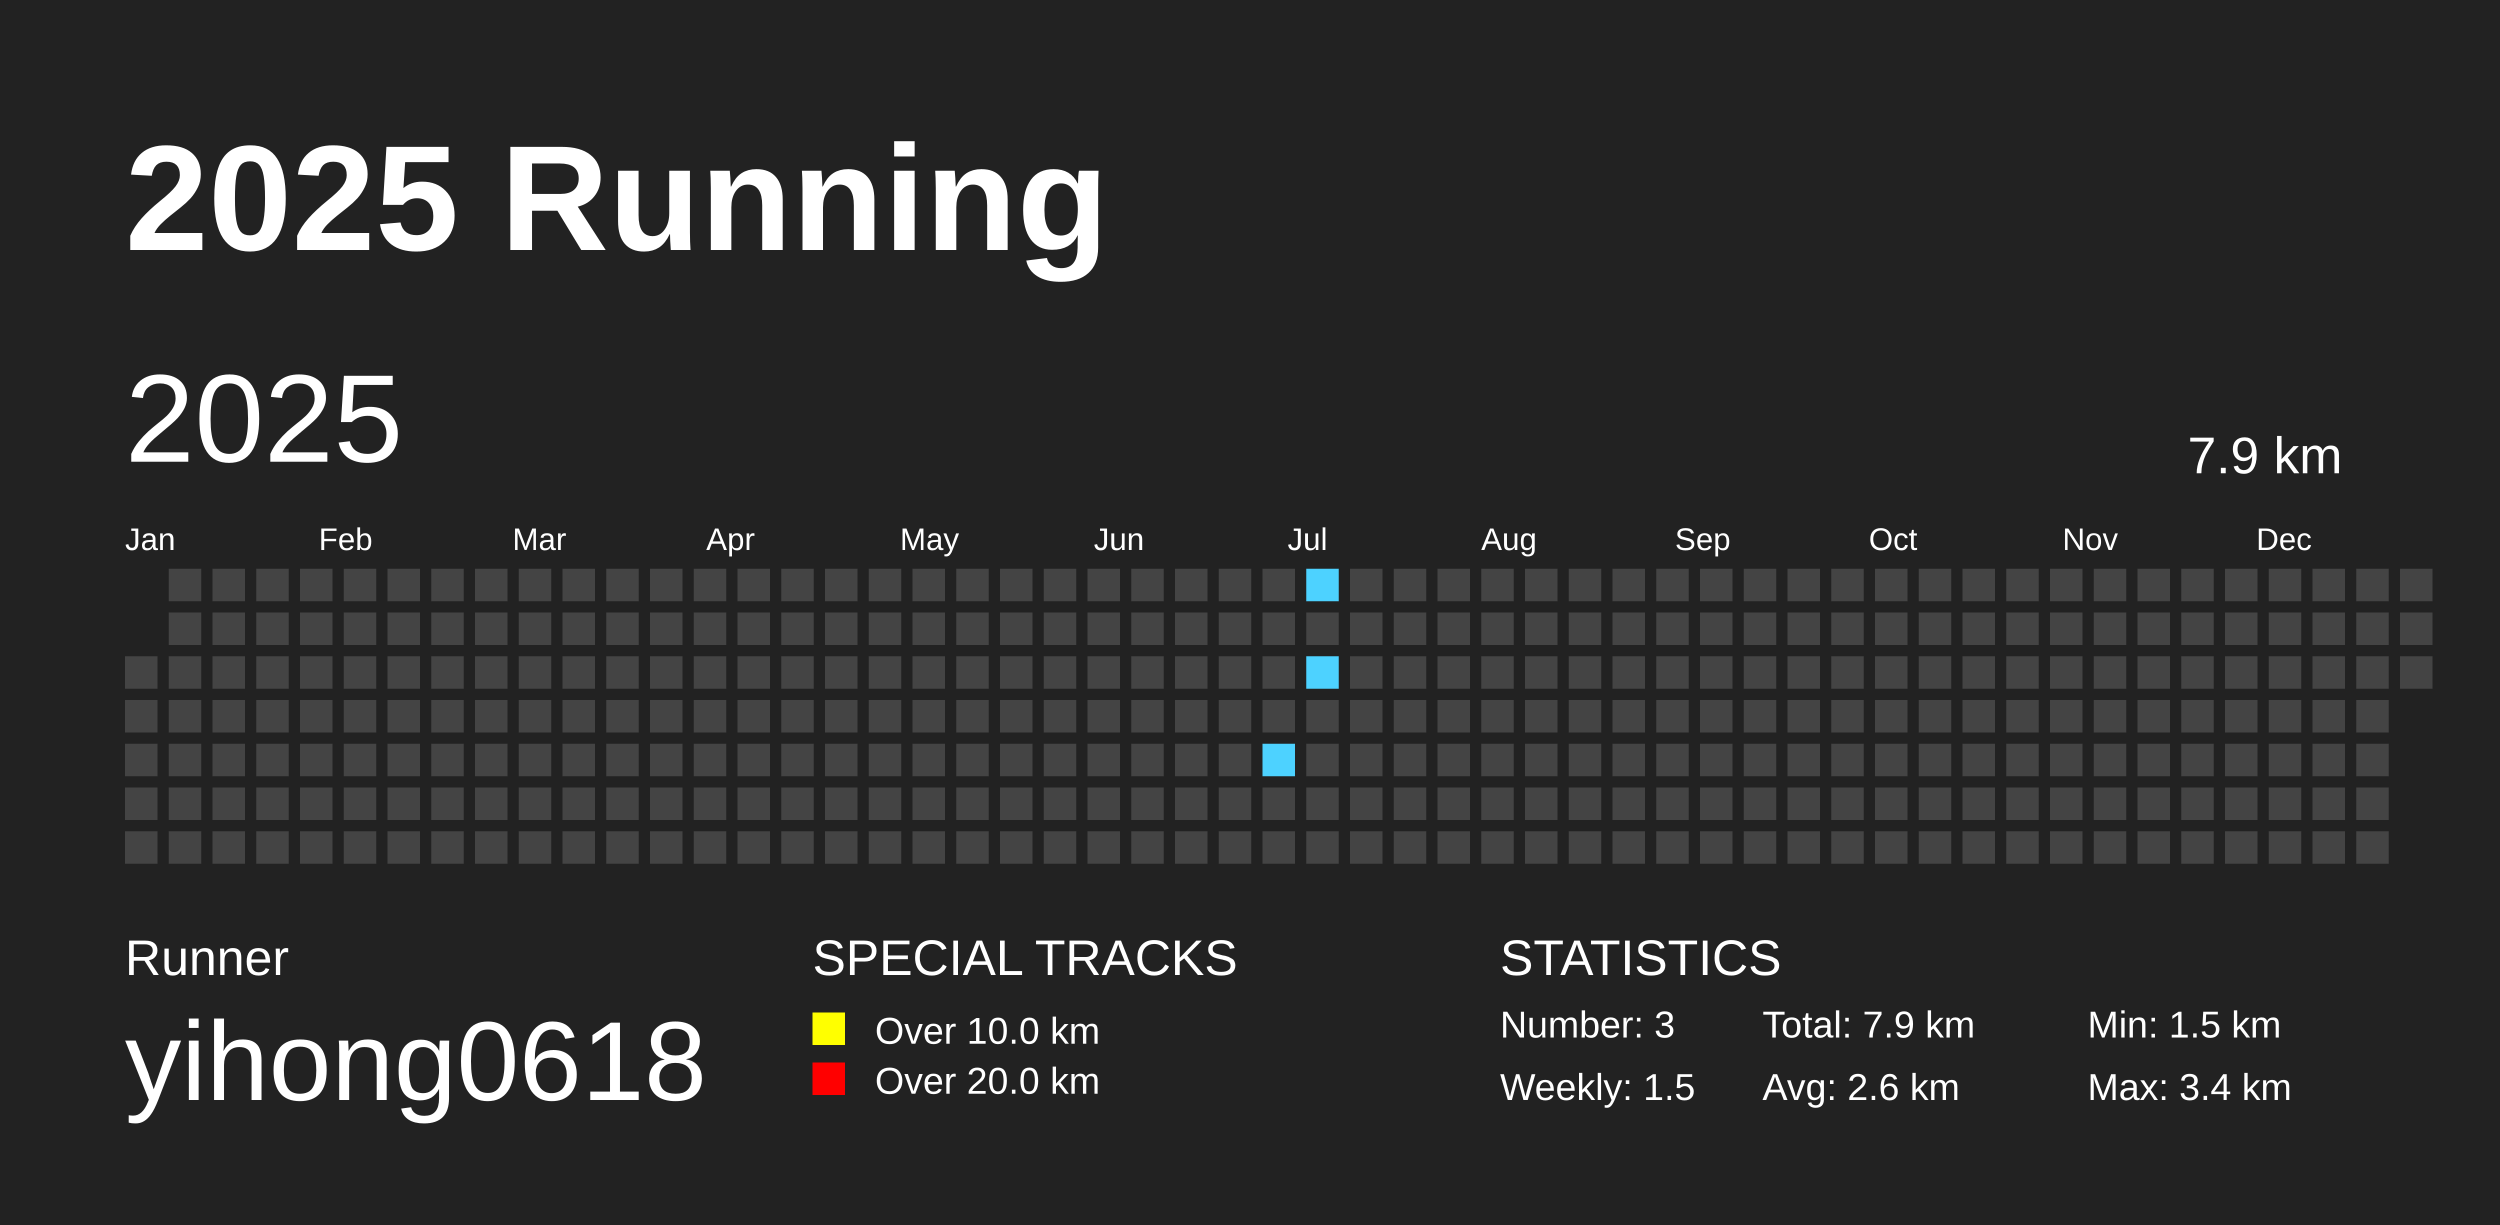
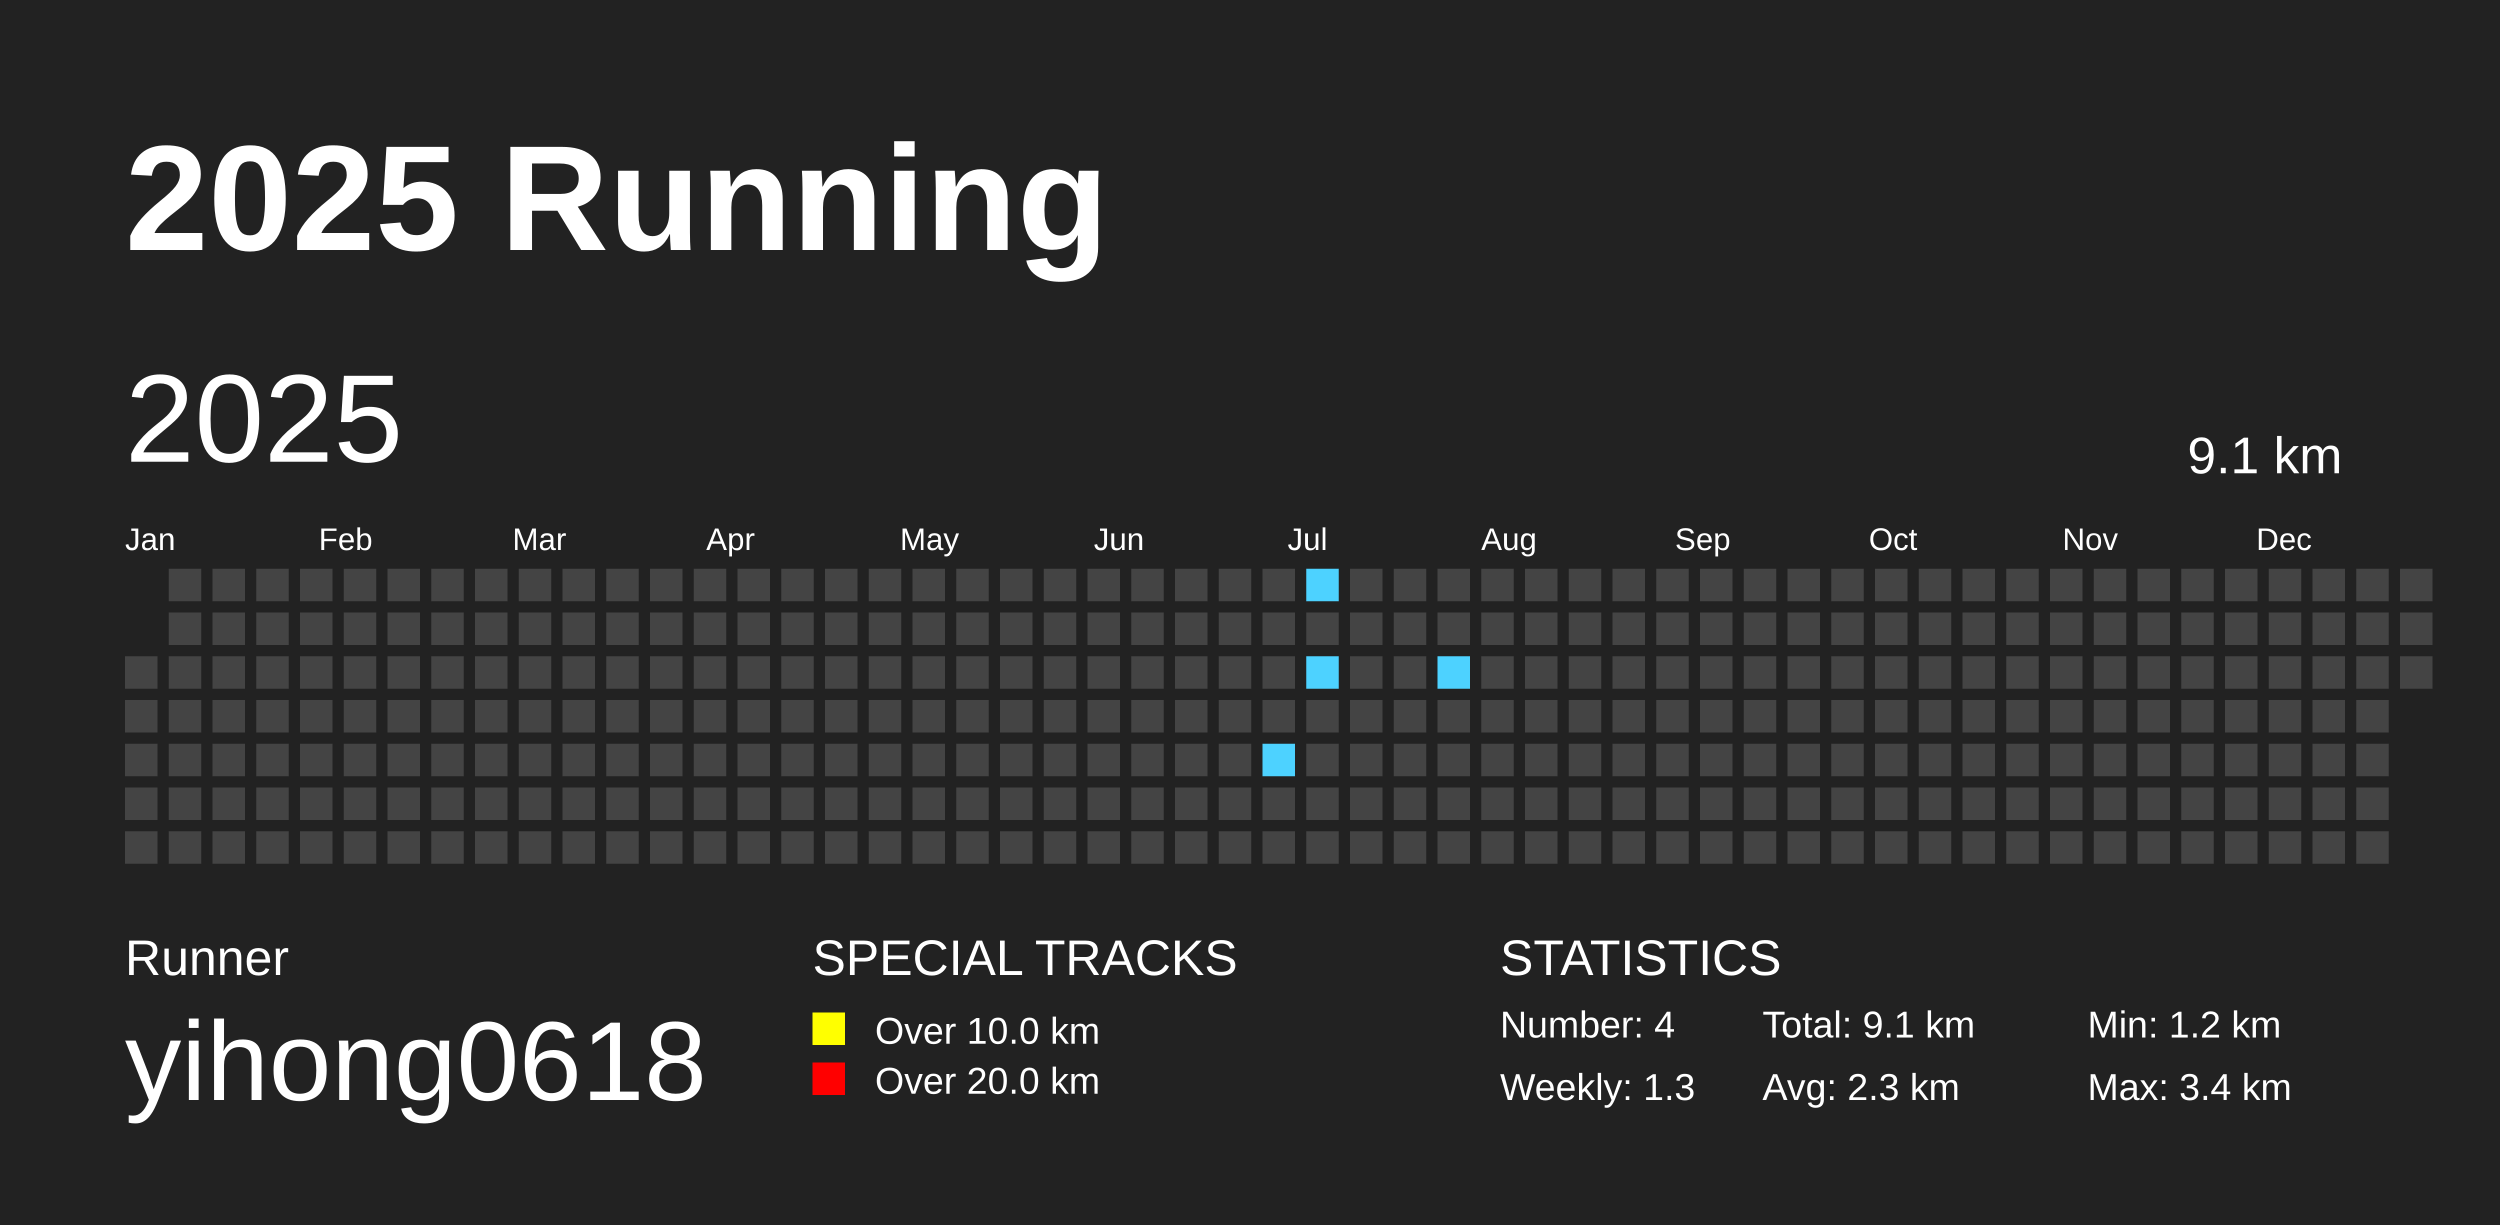
<svg xmlns="http://www.w3.org/2000/svg" baseProfile="full" height="98mm" version="1.1" viewBox="0,0,200,98" width="200mm">
  <defs />
  <rect fill="#222222" height="98" width="200" x="0" y="0" />
  <text fill="#FFFFFF" style="font-size:12px; font-family:Arial; font-weight:bold;" x="10" y="20">2025 Running</text>
  <text fill="#FFFFFF" style="font-size:4px; font-family:Arial" x="10" y="78">Runner</text>
  <text fill="#FFFFFF" style="font-size:9px; font-family:Arial" x="10" y="88">yihong0618</text>
  <text fill="#FFFFFF" style="font-size:4px; font-family:Arial" x="65" y="78">SPECIAL TRACKS</text>
  <rect fill="yellow" height="2.6" width="2.6" x="65" y="81" />
  <text fill="#FFFFFF" style="font-size:3px; font-family:Arial" x="70" y="83.5">Over 10.0 km</text>
  <rect fill="red" height="2.6" width="2.6" x="65" y="85" />
  <text fill="#FFFFFF" style="font-size:3px; font-family:Arial" x="70" y="87.5">Over 20.0 km</text>
  <text fill="#FFFFFF" style="font-size:4px; font-family:Arial" x="120" y="78">STATISTICS</text>
-   <text fill="#FFFFFF" style="font-size:3px; font-family:Arial" x="120" y="83">Number: 3</text>
-   <text fill="#FFFFFF" style="font-size:3px; font-family:Arial" x="120" y="88">Weekly: 1.5</text>
-   <text fill="#FFFFFF" style="font-size:3px; font-family:Arial" x="141" y="83">Total: 7.9 km</text>
-   <text fill="#FFFFFF" style="font-size:3px; font-family:Arial" x="141" y="88">Avg: 2.6 km</text>
-   <text fill="#FFFFFF" style="font-size:3px; font-family:Arial" x="167" y="83">Min: 1.5 km</text>
+   <text fill="#FFFFFF" style="font-size:3px; font-family:Arial" x="120" y="83">Number: 4</text>
+   <text fill="#FFFFFF" style="font-size:3px; font-family:Arial" x="120" y="88">Weekly: 1.3</text>
+   <text fill="#FFFFFF" style="font-size:3px; font-family:Arial" x="141" y="83">Total: 9.1 km</text>
+   <text fill="#FFFFFF" style="font-size:3px; font-family:Arial" x="141" y="88">Avg: 2.3 km</text>
+   <text fill="#FFFFFF" style="font-size:3px; font-family:Arial" x="167" y="83">Min: 1.2 km</text>
  <text fill="#FFFFFF" style="font-size:3px; font-family:Arial" x="167" y="88">Max: 3.4 km</text>
  <text dominant-baseline="hanging" fill="#FFFFFF" style="font-size:10.0px; font-family:Arial;" x="10" y="30">2025</text>
-   <text dominant-baseline="hanging" fill="#FFFFFF" style="font-size:4.125px; font-family:Arial;" x="175" y="35">7.9 km</text>
+   <text dominant-baseline="hanging" fill="#FFFFFF" style="font-size:4.125px; font-family:Arial;" x="175" y="35">9.1 km</text>
  <text fill="#FFFFFF" style="font-size:2.5px; font-family:Arial" x="10.0" y="44">Jan</text>
  <text fill="#FFFFFF" style="font-size:2.5px; font-family:Arial" x="25.5" y="44">Feb</text>
  <text fill="#FFFFFF" style="font-size:2.5px; font-family:Arial" x="41.0" y="44">Mar</text>
  <text fill="#FFFFFF" style="font-size:2.5px; font-family:Arial" x="56.5" y="44">Apr</text>
  <text fill="#FFFFFF" style="font-size:2.5px; font-family:Arial" x="72.0" y="44">May</text>
  <text fill="#FFFFFF" style="font-size:2.5px; font-family:Arial" x="87.5" y="44">Jun</text>
  <text fill="#FFFFFF" style="font-size:2.5px; font-family:Arial" x="103.0" y="44">Jul</text>
  <text fill="#FFFFFF" style="font-size:2.5px; font-family:Arial" x="118.5" y="44">Aug</text>
  <text fill="#FFFFFF" style="font-size:2.5px; font-family:Arial" x="134.0" y="44">Sep</text>
  <text fill="#FFFFFF" style="font-size:2.5px; font-family:Arial" x="149.5" y="44">Oct</text>
  <text fill="#FFFFFF" style="font-size:2.5px; font-family:Arial" x="165.0" y="44">Nov</text>
  <text fill="#FFFFFF" style="font-size:2.5px; font-family:Arial" x="180.5" y="44">Dec</text>
  <rect fill="#444444" height="2.6" width="2.6" x="10.0" y="52.5" />
  <rect fill="#444444" height="2.6" width="2.6" x="10.0" y="56.0" />
  <rect fill="#444444" height="2.6" width="2.6" x="10.0" y="59.5" />
  <rect fill="#444444" height="2.6" width="2.6" x="10.0" y="63.0" />
  <rect fill="#444444" height="2.6" width="2.6" x="10.0" y="66.5" />
  <rect fill="#444444" height="2.6" width="2.6" x="13.5" y="45.5" />
  <rect fill="#444444" height="2.6" width="2.6" x="13.5" y="49.0" />
  <rect fill="#444444" height="2.6" width="2.6" x="13.5" y="52.5" />
  <rect fill="#444444" height="2.6" width="2.6" x="13.5" y="56.0" />
  <rect fill="#444444" height="2.6" width="2.6" x="13.5" y="59.5" />
  <rect fill="#444444" height="2.6" width="2.6" x="13.5" y="63.0" />
  <rect fill="#444444" height="2.6" width="2.6" x="13.5" y="66.5" />
  <rect fill="#444444" height="2.6" width="2.6" x="17.0" y="45.5" />
  <rect fill="#444444" height="2.6" width="2.6" x="17.0" y="49.0" />
  <rect fill="#444444" height="2.6" width="2.6" x="17.0" y="52.5" />
  <rect fill="#444444" height="2.6" width="2.6" x="17.0" y="56.0" />
  <rect fill="#444444" height="2.6" width="2.6" x="17.0" y="59.5" />
  <rect fill="#444444" height="2.6" width="2.6" x="17.0" y="63.0" />
  <rect fill="#444444" height="2.6" width="2.6" x="17.0" y="66.5" />
  <rect fill="#444444" height="2.6" width="2.6" x="20.5" y="45.5" />
  <rect fill="#444444" height="2.6" width="2.6" x="20.5" y="49.0" />
  <rect fill="#444444" height="2.6" width="2.6" x="20.5" y="52.5" />
  <rect fill="#444444" height="2.6" width="2.6" x="20.5" y="56.0" />
  <rect fill="#444444" height="2.6" width="2.6" x="20.5" y="59.5" />
  <rect fill="#444444" height="2.6" width="2.6" x="20.5" y="63.0" />
  <rect fill="#444444" height="2.6" width="2.6" x="20.5" y="66.5" />
  <rect fill="#444444" height="2.6" width="2.6" x="24.0" y="45.5" />
  <rect fill="#444444" height="2.6" width="2.6" x="24.0" y="49.0" />
  <rect fill="#444444" height="2.6" width="2.6" x="24.0" y="52.5" />
  <rect fill="#444444" height="2.6" width="2.6" x="24.0" y="56.0" />
  <rect fill="#444444" height="2.6" width="2.6" x="24.0" y="59.5" />
  <rect fill="#444444" height="2.6" width="2.6" x="24.0" y="63.0" />
  <rect fill="#444444" height="2.6" width="2.6" x="24.0" y="66.5" />
  <rect fill="#444444" height="2.6" width="2.6" x="27.5" y="45.5" />
  <rect fill="#444444" height="2.6" width="2.6" x="27.5" y="49.0" />
  <rect fill="#444444" height="2.6" width="2.6" x="27.5" y="52.5" />
  <rect fill="#444444" height="2.6" width="2.6" x="27.5" y="56.0" />
  <rect fill="#444444" height="2.6" width="2.6" x="27.5" y="59.5" />
  <rect fill="#444444" height="2.6" width="2.6" x="27.5" y="63.0" />
  <rect fill="#444444" height="2.6" width="2.6" x="27.5" y="66.5" />
  <rect fill="#444444" height="2.6" width="2.6" x="31.0" y="45.5" />
  <rect fill="#444444" height="2.6" width="2.6" x="31.0" y="49.0" />
  <rect fill="#444444" height="2.6" width="2.6" x="31.0" y="52.5" />
  <rect fill="#444444" height="2.6" width="2.6" x="31.0" y="56.0" />
  <rect fill="#444444" height="2.6" width="2.6" x="31.0" y="59.5" />
  <rect fill="#444444" height="2.6" width="2.6" x="31.0" y="63.0" />
  <rect fill="#444444" height="2.6" width="2.6" x="31.0" y="66.5" />
  <rect fill="#444444" height="2.6" width="2.6" x="34.5" y="45.5" />
  <rect fill="#444444" height="2.6" width="2.6" x="34.5" y="49.0" />
  <rect fill="#444444" height="2.6" width="2.6" x="34.5" y="52.5" />
  <rect fill="#444444" height="2.6" width="2.6" x="34.5" y="56.0" />
  <rect fill="#444444" height="2.6" width="2.6" x="34.5" y="59.5" />
  <rect fill="#444444" height="2.6" width="2.6" x="34.5" y="63.0" />
  <rect fill="#444444" height="2.6" width="2.6" x="34.5" y="66.5" />
  <rect fill="#444444" height="2.6" width="2.6" x="38.0" y="45.5" />
  <rect fill="#444444" height="2.6" width="2.6" x="38.0" y="49.0" />
  <rect fill="#444444" height="2.6" width="2.6" x="38.0" y="52.5" />
  <rect fill="#444444" height="2.6" width="2.6" x="38.0" y="56.0" />
  <rect fill="#444444" height="2.6" width="2.6" x="38.0" y="59.5" />
  <rect fill="#444444" height="2.6" width="2.6" x="38.0" y="63.0" />
  <rect fill="#444444" height="2.6" width="2.6" x="38.0" y="66.5" />
  <rect fill="#444444" height="2.6" width="2.6" x="41.5" y="45.5" />
  <rect fill="#444444" height="2.6" width="2.6" x="41.5" y="49.0" />
  <rect fill="#444444" height="2.6" width="2.6" x="41.5" y="52.5" />
  <rect fill="#444444" height="2.6" width="2.6" x="41.5" y="56.0" />
  <rect fill="#444444" height="2.6" width="2.6" x="41.5" y="59.5" />
  <rect fill="#444444" height="2.6" width="2.6" x="41.5" y="63.0" />
  <rect fill="#444444" height="2.6" width="2.6" x="41.5" y="66.5" />
  <rect fill="#444444" height="2.6" width="2.6" x="45.0" y="45.5" />
  <rect fill="#444444" height="2.6" width="2.6" x="45.0" y="49.0" />
  <rect fill="#444444" height="2.6" width="2.6" x="45.0" y="52.5" />
  <rect fill="#444444" height="2.6" width="2.6" x="45.0" y="56.0" />
  <rect fill="#444444" height="2.6" width="2.6" x="45.0" y="59.5" />
  <rect fill="#444444" height="2.6" width="2.6" x="45.0" y="63.0" />
  <rect fill="#444444" height="2.6" width="2.6" x="45.0" y="66.5" />
  <rect fill="#444444" height="2.6" width="2.6" x="48.5" y="45.5" />
  <rect fill="#444444" height="2.6" width="2.6" x="48.5" y="49.0" />
  <rect fill="#444444" height="2.6" width="2.6" x="48.5" y="52.5" />
  <rect fill="#444444" height="2.6" width="2.6" x="48.5" y="56.0" />
  <rect fill="#444444" height="2.6" width="2.6" x="48.5" y="59.5" />
  <rect fill="#444444" height="2.6" width="2.6" x="48.5" y="63.0" />
  <rect fill="#444444" height="2.6" width="2.6" x="48.5" y="66.5" />
  <rect fill="#444444" height="2.6" width="2.6" x="52.0" y="45.5" />
  <rect fill="#444444" height="2.6" width="2.6" x="52.0" y="49.0" />
  <rect fill="#444444" height="2.6" width="2.6" x="52.0" y="52.5" />
  <rect fill="#444444" height="2.6" width="2.6" x="52.0" y="56.0" />
  <rect fill="#444444" height="2.6" width="2.6" x="52.0" y="59.5" />
  <rect fill="#444444" height="2.6" width="2.6" x="52.0" y="63.0" />
  <rect fill="#444444" height="2.6" width="2.6" x="52.0" y="66.5" />
  <rect fill="#444444" height="2.6" width="2.6" x="55.5" y="45.5" />
  <rect fill="#444444" height="2.6" width="2.6" x="55.5" y="49.0" />
  <rect fill="#444444" height="2.6" width="2.6" x="55.5" y="52.5" />
  <rect fill="#444444" height="2.6" width="2.6" x="55.5" y="56.0" />
  <rect fill="#444444" height="2.6" width="2.6" x="55.5" y="59.5" />
  <rect fill="#444444" height="2.6" width="2.6" x="55.5" y="63.0" />
  <rect fill="#444444" height="2.6" width="2.6" x="55.5" y="66.5" />
  <rect fill="#444444" height="2.6" width="2.6" x="59.0" y="45.5" />
  <rect fill="#444444" height="2.6" width="2.6" x="59.0" y="49.0" />
  <rect fill="#444444" height="2.6" width="2.6" x="59.0" y="52.5" />
  <rect fill="#444444" height="2.6" width="2.6" x="59.0" y="56.0" />
  <rect fill="#444444" height="2.6" width="2.6" x="59.0" y="59.5" />
  <rect fill="#444444" height="2.6" width="2.6" x="59.0" y="63.0" />
  <rect fill="#444444" height="2.6" width="2.6" x="59.0" y="66.5" />
  <rect fill="#444444" height="2.6" width="2.6" x="62.5" y="45.5" />
  <rect fill="#444444" height="2.6" width="2.6" x="62.5" y="49.0" />
  <rect fill="#444444" height="2.6" width="2.6" x="62.5" y="52.5" />
  <rect fill="#444444" height="2.6" width="2.6" x="62.5" y="56.0" />
  <rect fill="#444444" height="2.6" width="2.6" x="62.5" y="59.5" />
  <rect fill="#444444" height="2.6" width="2.6" x="62.5" y="63.0" />
  <rect fill="#444444" height="2.6" width="2.6" x="62.5" y="66.5" />
  <rect fill="#444444" height="2.6" width="2.6" x="66.0" y="45.5" />
  <rect fill="#444444" height="2.6" width="2.6" x="66.0" y="49.0" />
  <rect fill="#444444" height="2.6" width="2.6" x="66.0" y="52.5" />
  <rect fill="#444444" height="2.6" width="2.6" x="66.0" y="56.0" />
  <rect fill="#444444" height="2.6" width="2.6" x="66.0" y="59.5" />
  <rect fill="#444444" height="2.6" width="2.6" x="66.0" y="63.0" />
  <rect fill="#444444" height="2.6" width="2.6" x="66.0" y="66.5" />
  <rect fill="#444444" height="2.6" width="2.6" x="69.5" y="45.5" />
  <rect fill="#444444" height="2.6" width="2.6" x="69.5" y="49.0" />
  <rect fill="#444444" height="2.6" width="2.6" x="69.5" y="52.5" />
  <rect fill="#444444" height="2.6" width="2.6" x="69.5" y="56.0" />
  <rect fill="#444444" height="2.6" width="2.6" x="69.5" y="59.5" />
  <rect fill="#444444" height="2.6" width="2.6" x="69.5" y="63.0" />
  <rect fill="#444444" height="2.6" width="2.6" x="69.5" y="66.5" />
  <rect fill="#444444" height="2.6" width="2.6" x="73.0" y="45.5" />
  <rect fill="#444444" height="2.6" width="2.6" x="73.0" y="49.0" />
  <rect fill="#444444" height="2.6" width="2.6" x="73.0" y="52.5" />
  <rect fill="#444444" height="2.6" width="2.6" x="73.0" y="56.0" />
  <rect fill="#444444" height="2.6" width="2.6" x="73.0" y="59.5" />
  <rect fill="#444444" height="2.6" width="2.6" x="73.0" y="63.0" />
  <rect fill="#444444" height="2.6" width="2.6" x="73.0" y="66.5" />
  <rect fill="#444444" height="2.6" width="2.6" x="76.5" y="45.5" />
  <rect fill="#444444" height="2.6" width="2.6" x="76.5" y="49.0" />
  <rect fill="#444444" height="2.6" width="2.6" x="76.5" y="52.5" />
  <rect fill="#444444" height="2.6" width="2.6" x="76.5" y="56.0" />
  <rect fill="#444444" height="2.6" width="2.6" x="76.5" y="59.5" />
  <rect fill="#444444" height="2.6" width="2.6" x="76.5" y="63.0" />
  <rect fill="#444444" height="2.6" width="2.6" x="76.5" y="66.5" />
  <rect fill="#444444" height="2.6" width="2.6" x="80.0" y="45.5" />
  <rect fill="#444444" height="2.6" width="2.6" x="80.0" y="49.0" />
  <rect fill="#444444" height="2.6" width="2.6" x="80.0" y="52.5" />
  <rect fill="#444444" height="2.6" width="2.6" x="80.0" y="56.0" />
  <rect fill="#444444" height="2.6" width="2.6" x="80.0" y="59.5" />
  <rect fill="#444444" height="2.6" width="2.6" x="80.0" y="63.0" />
  <rect fill="#444444" height="2.6" width="2.6" x="80.0" y="66.5" />
  <rect fill="#444444" height="2.6" width="2.6" x="83.5" y="45.5" />
  <rect fill="#444444" height="2.6" width="2.6" x="83.5" y="49.0" />
  <rect fill="#444444" height="2.6" width="2.6" x="83.5" y="52.5" />
  <rect fill="#444444" height="2.6" width="2.6" x="83.5" y="56.0" />
  <rect fill="#444444" height="2.6" width="2.6" x="83.5" y="59.5" />
  <rect fill="#444444" height="2.6" width="2.6" x="83.5" y="63.0" />
  <rect fill="#444444" height="2.6" width="2.6" x="83.5" y="66.5" />
  <rect fill="#444444" height="2.6" width="2.6" x="87.0" y="45.5" />
  <rect fill="#444444" height="2.6" width="2.6" x="87.0" y="49.0" />
  <rect fill="#444444" height="2.6" width="2.6" x="87.0" y="52.5" />
  <rect fill="#444444" height="2.6" width="2.6" x="87.0" y="56.0" />
  <rect fill="#444444" height="2.6" width="2.6" x="87.0" y="59.5" />
  <rect fill="#444444" height="2.6" width="2.6" x="87.0" y="63.0" />
  <rect fill="#444444" height="2.6" width="2.6" x="87.0" y="66.5" />
  <rect fill="#444444" height="2.6" width="2.6" x="90.5" y="45.5" />
  <rect fill="#444444" height="2.6" width="2.6" x="90.5" y="49.0" />
  <rect fill="#444444" height="2.6" width="2.6" x="90.5" y="52.5" />
  <rect fill="#444444" height="2.6" width="2.6" x="90.5" y="56.0" />
  <rect fill="#444444" height="2.6" width="2.6" x="90.5" y="59.5" />
  <rect fill="#444444" height="2.6" width="2.6" x="90.5" y="63.0" />
  <rect fill="#444444" height="2.6" width="2.6" x="90.5" y="66.5" />
  <rect fill="#444444" height="2.6" width="2.6" x="94.0" y="45.5" />
  <rect fill="#444444" height="2.6" width="2.6" x="94.0" y="49.0" />
  <rect fill="#444444" height="2.6" width="2.6" x="94.0" y="52.5" />
  <rect fill="#444444" height="2.6" width="2.6" x="94.0" y="56.0" />
  <rect fill="#444444" height="2.6" width="2.6" x="94.0" y="59.5" />
  <rect fill="#444444" height="2.6" width="2.6" x="94.0" y="63.0" />
  <rect fill="#444444" height="2.6" width="2.6" x="94.0" y="66.5" />
  <rect fill="#444444" height="2.6" width="2.6" x="97.5" y="45.5" />
  <rect fill="#444444" height="2.6" width="2.6" x="97.5" y="49.0" />
  <rect fill="#444444" height="2.6" width="2.6" x="97.5" y="52.5" />
  <rect fill="#444444" height="2.6" width="2.6" x="97.5" y="56.0" />
  <rect fill="#444444" height="2.6" width="2.6" x="97.5" y="59.5" />
  <rect fill="#444444" height="2.6" width="2.6" x="97.5" y="63.0" />
  <rect fill="#444444" height="2.6" width="2.6" x="97.5" y="66.5" />
  <rect fill="#444444" height="2.6" width="2.6" x="101.0" y="45.5" />
  <rect fill="#444444" height="2.6" width="2.6" x="101.0" y="49.0" />
  <rect fill="#444444" height="2.6" width="2.6" x="101.0" y="52.5" />
  <rect fill="#444444" height="2.6" width="2.6" x="101.0" y="56.0" />
  <rect fill="#4DD2FF" height="2.6" width="2.6" x="101.0" y="59.5" />
  <rect fill="#444444" height="2.6" width="2.6" x="101.0" y="63.0" />
  <rect fill="#444444" height="2.6" width="2.6" x="101.0" y="66.5" />
  <rect fill="#4DD2FF" height="2.6" width="2.6" x="104.5" y="45.5" />
  <rect fill="#444444" height="2.6" width="2.6" x="104.5" y="49.0" />
  <rect fill="#4DD2FF" height="2.6" width="2.6" x="104.5" y="52.5" />
  <rect fill="#444444" height="2.6" width="2.6" x="104.5" y="56.0" />
  <rect fill="#444444" height="2.6" width="2.6" x="104.5" y="59.5" />
  <rect fill="#444444" height="2.6" width="2.6" x="104.5" y="63.0" />
  <rect fill="#444444" height="2.6" width="2.6" x="104.5" y="66.5" />
  <rect fill="#444444" height="2.6" width="2.6" x="108.0" y="45.5" />
  <rect fill="#444444" height="2.6" width="2.6" x="108.0" y="49.0" />
  <rect fill="#444444" height="2.6" width="2.6" x="108.0" y="52.5" />
  <rect fill="#444444" height="2.6" width="2.6" x="108.0" y="56.0" />
  <rect fill="#444444" height="2.6" width="2.6" x="108.0" y="59.5" />
  <rect fill="#444444" height="2.6" width="2.6" x="108.0" y="63.0" />
  <rect fill="#444444" height="2.6" width="2.6" x="108.0" y="66.5" />
  <rect fill="#444444" height="2.6" width="2.6" x="111.5" y="45.5" />
  <rect fill="#444444" height="2.6" width="2.6" x="111.5" y="49.0" />
  <rect fill="#444444" height="2.6" width="2.6" x="111.5" y="52.5" />
  <rect fill="#444444" height="2.6" width="2.6" x="111.5" y="56.0" />
  <rect fill="#444444" height="2.6" width="2.6" x="111.5" y="59.5" />
  <rect fill="#444444" height="2.6" width="2.6" x="111.5" y="63.0" />
  <rect fill="#444444" height="2.6" width="2.6" x="111.5" y="66.5" />
  <rect fill="#444444" height="2.6" width="2.6" x="115.0" y="45.5" />
  <rect fill="#444444" height="2.6" width="2.6" x="115.0" y="49.0" />
-   <rect fill="#444444" height="2.6" width="2.6" x="115.0" y="52.5" />
+   <rect fill="#4DD2FF" height="2.6" width="2.6" x="115.0" y="52.5" />
  <rect fill="#444444" height="2.6" width="2.6" x="115.0" y="56.0" />
  <rect fill="#444444" height="2.6" width="2.6" x="115.0" y="59.5" />
  <rect fill="#444444" height="2.6" width="2.6" x="115.0" y="63.0" />
  <rect fill="#444444" height="2.6" width="2.6" x="115.0" y="66.5" />
  <rect fill="#444444" height="2.6" width="2.6" x="118.5" y="45.5" />
  <rect fill="#444444" height="2.6" width="2.6" x="118.5" y="49.0" />
  <rect fill="#444444" height="2.6" width="2.6" x="118.5" y="52.5" />
  <rect fill="#444444" height="2.6" width="2.6" x="118.5" y="56.0" />
  <rect fill="#444444" height="2.6" width="2.6" x="118.5" y="59.5" />
  <rect fill="#444444" height="2.6" width="2.6" x="118.5" y="63.0" />
  <rect fill="#444444" height="2.6" width="2.6" x="118.5" y="66.5" />
  <rect fill="#444444" height="2.6" width="2.6" x="122.0" y="45.5" />
  <rect fill="#444444" height="2.6" width="2.6" x="122.0" y="49.0" />
  <rect fill="#444444" height="2.6" width="2.6" x="122.0" y="52.5" />
  <rect fill="#444444" height="2.6" width="2.6" x="122.0" y="56.0" />
  <rect fill="#444444" height="2.6" width="2.6" x="122.0" y="59.5" />
  <rect fill="#444444" height="2.6" width="2.6" x="122.0" y="63.0" />
  <rect fill="#444444" height="2.6" width="2.6" x="122.0" y="66.5" />
  <rect fill="#444444" height="2.6" width="2.6" x="125.5" y="45.5" />
  <rect fill="#444444" height="2.6" width="2.6" x="125.5" y="49.0" />
  <rect fill="#444444" height="2.6" width="2.6" x="125.5" y="52.5" />
  <rect fill="#444444" height="2.6" width="2.6" x="125.5" y="56.0" />
  <rect fill="#444444" height="2.6" width="2.6" x="125.5" y="59.5" />
  <rect fill="#444444" height="2.6" width="2.6" x="125.5" y="63.0" />
  <rect fill="#444444" height="2.6" width="2.6" x="125.5" y="66.5" />
  <rect fill="#444444" height="2.6" width="2.6" x="129.0" y="45.5" />
  <rect fill="#444444" height="2.6" width="2.6" x="129.0" y="49.0" />
  <rect fill="#444444" height="2.6" width="2.6" x="129.0" y="52.5" />
  <rect fill="#444444" height="2.6" width="2.6" x="129.0" y="56.0" />
  <rect fill="#444444" height="2.6" width="2.6" x="129.0" y="59.5" />
  <rect fill="#444444" height="2.6" width="2.6" x="129.0" y="63.0" />
  <rect fill="#444444" height="2.6" width="2.6" x="129.0" y="66.5" />
  <rect fill="#444444" height="2.6" width="2.6" x="132.5" y="45.5" />
  <rect fill="#444444" height="2.6" width="2.6" x="132.5" y="49.0" />
  <rect fill="#444444" height="2.6" width="2.6" x="132.5" y="52.5" />
  <rect fill="#444444" height="2.6" width="2.6" x="132.5" y="56.0" />
  <rect fill="#444444" height="2.6" width="2.6" x="132.5" y="59.5" />
  <rect fill="#444444" height="2.6" width="2.6" x="132.5" y="63.0" />
  <rect fill="#444444" height="2.6" width="2.6" x="132.5" y="66.5" />
  <rect fill="#444444" height="2.6" width="2.6" x="136.0" y="45.5" />
  <rect fill="#444444" height="2.6" width="2.6" x="136.0" y="49.0" />
  <rect fill="#444444" height="2.6" width="2.6" x="136.0" y="52.5" />
  <rect fill="#444444" height="2.6" width="2.6" x="136.0" y="56.0" />
  <rect fill="#444444" height="2.6" width="2.6" x="136.0" y="59.5" />
  <rect fill="#444444" height="2.6" width="2.6" x="136.0" y="63.0" />
  <rect fill="#444444" height="2.6" width="2.6" x="136.0" y="66.5" />
  <rect fill="#444444" height="2.6" width="2.6" x="139.5" y="45.5" />
  <rect fill="#444444" height="2.6" width="2.6" x="139.5" y="49.0" />
  <rect fill="#444444" height="2.6" width="2.6" x="139.5" y="52.5" />
  <rect fill="#444444" height="2.6" width="2.6" x="139.5" y="56.0" />
  <rect fill="#444444" height="2.6" width="2.6" x="139.5" y="59.5" />
  <rect fill="#444444" height="2.6" width="2.6" x="139.5" y="63.0" />
  <rect fill="#444444" height="2.6" width="2.6" x="139.5" y="66.5" />
  <rect fill="#444444" height="2.6" width="2.6" x="143.0" y="45.5" />
  <rect fill="#444444" height="2.6" width="2.6" x="143.0" y="49.0" />
  <rect fill="#444444" height="2.6" width="2.6" x="143.0" y="52.5" />
  <rect fill="#444444" height="2.6" width="2.6" x="143.0" y="56.0" />
  <rect fill="#444444" height="2.6" width="2.6" x="143.0" y="59.5" />
  <rect fill="#444444" height="2.6" width="2.6" x="143.0" y="63.0" />
  <rect fill="#444444" height="2.6" width="2.6" x="143.0" y="66.5" />
  <rect fill="#444444" height="2.6" width="2.6" x="146.5" y="45.5" />
  <rect fill="#444444" height="2.6" width="2.6" x="146.5" y="49.0" />
  <rect fill="#444444" height="2.6" width="2.6" x="146.5" y="52.5" />
  <rect fill="#444444" height="2.6" width="2.6" x="146.5" y="56.0" />
  <rect fill="#444444" height="2.6" width="2.6" x="146.5" y="59.5" />
  <rect fill="#444444" height="2.6" width="2.6" x="146.5" y="63.0" />
  <rect fill="#444444" height="2.6" width="2.6" x="146.5" y="66.5" />
  <rect fill="#444444" height="2.6" width="2.6" x="150.0" y="45.5" />
  <rect fill="#444444" height="2.6" width="2.6" x="150.0" y="49.0" />
  <rect fill="#444444" height="2.6" width="2.6" x="150.0" y="52.5" />
  <rect fill="#444444" height="2.6" width="2.6" x="150.0" y="56.0" />
  <rect fill="#444444" height="2.6" width="2.6" x="150.0" y="59.5" />
  <rect fill="#444444" height="2.6" width="2.6" x="150.0" y="63.0" />
  <rect fill="#444444" height="2.6" width="2.6" x="150.0" y="66.5" />
  <rect fill="#444444" height="2.6" width="2.6" x="153.5" y="45.5" />
  <rect fill="#444444" height="2.6" width="2.6" x="153.5" y="49.0" />
  <rect fill="#444444" height="2.6" width="2.6" x="153.5" y="52.5" />
  <rect fill="#444444" height="2.6" width="2.6" x="153.5" y="56.0" />
  <rect fill="#444444" height="2.6" width="2.6" x="153.5" y="59.5" />
  <rect fill="#444444" height="2.6" width="2.6" x="153.5" y="63.0" />
  <rect fill="#444444" height="2.6" width="2.6" x="153.5" y="66.5" />
  <rect fill="#444444" height="2.6" width="2.6" x="157.0" y="45.5" />
  <rect fill="#444444" height="2.6" width="2.6" x="157.0" y="49.0" />
  <rect fill="#444444" height="2.6" width="2.6" x="157.0" y="52.5" />
  <rect fill="#444444" height="2.6" width="2.6" x="157.0" y="56.0" />
  <rect fill="#444444" height="2.6" width="2.6" x="157.0" y="59.5" />
  <rect fill="#444444" height="2.6" width="2.6" x="157.0" y="63.0" />
  <rect fill="#444444" height="2.6" width="2.6" x="157.0" y="66.5" />
  <rect fill="#444444" height="2.6" width="2.6" x="160.5" y="45.5" />
  <rect fill="#444444" height="2.6" width="2.6" x="160.5" y="49.0" />
  <rect fill="#444444" height="2.6" width="2.6" x="160.5" y="52.5" />
  <rect fill="#444444" height="2.6" width="2.6" x="160.5" y="56.0" />
  <rect fill="#444444" height="2.6" width="2.6" x="160.5" y="59.5" />
  <rect fill="#444444" height="2.6" width="2.6" x="160.5" y="63.0" />
  <rect fill="#444444" height="2.6" width="2.6" x="160.5" y="66.5" />
  <rect fill="#444444" height="2.6" width="2.6" x="164.0" y="45.5" />
  <rect fill="#444444" height="2.6" width="2.6" x="164.0" y="49.0" />
  <rect fill="#444444" height="2.6" width="2.6" x="164.0" y="52.5" />
  <rect fill="#444444" height="2.6" width="2.6" x="164.0" y="56.0" />
  <rect fill="#444444" height="2.6" width="2.6" x="164.0" y="59.5" />
  <rect fill="#444444" height="2.6" width="2.6" x="164.0" y="63.0" />
  <rect fill="#444444" height="2.6" width="2.6" x="164.0" y="66.5" />
  <rect fill="#444444" height="2.6" width="2.6" x="167.5" y="45.5" />
  <rect fill="#444444" height="2.6" width="2.6" x="167.5" y="49.0" />
  <rect fill="#444444" height="2.6" width="2.6" x="167.5" y="52.5" />
  <rect fill="#444444" height="2.6" width="2.6" x="167.5" y="56.0" />
  <rect fill="#444444" height="2.6" width="2.6" x="167.5" y="59.5" />
  <rect fill="#444444" height="2.6" width="2.6" x="167.5" y="63.0" />
  <rect fill="#444444" height="2.6" width="2.6" x="167.5" y="66.5" />
  <rect fill="#444444" height="2.6" width="2.6" x="171.0" y="45.5" />
  <rect fill="#444444" height="2.6" width="2.6" x="171.0" y="49.0" />
  <rect fill="#444444" height="2.6" width="2.6" x="171.0" y="52.5" />
  <rect fill="#444444" height="2.6" width="2.6" x="171.0" y="56.0" />
  <rect fill="#444444" height="2.6" width="2.6" x="171.0" y="59.5" />
  <rect fill="#444444" height="2.6" width="2.6" x="171.0" y="63.0" />
  <rect fill="#444444" height="2.6" width="2.6" x="171.0" y="66.5" />
  <rect fill="#444444" height="2.6" width="2.6" x="174.5" y="45.5" />
  <rect fill="#444444" height="2.6" width="2.6" x="174.5" y="49.0" />
  <rect fill="#444444" height="2.6" width="2.6" x="174.5" y="52.5" />
  <rect fill="#444444" height="2.6" width="2.6" x="174.5" y="56.0" />
  <rect fill="#444444" height="2.6" width="2.6" x="174.5" y="59.5" />
  <rect fill="#444444" height="2.6" width="2.6" x="174.5" y="63.0" />
  <rect fill="#444444" height="2.6" width="2.6" x="174.5" y="66.5" />
  <rect fill="#444444" height="2.6" width="2.6" x="178.0" y="45.5" />
  <rect fill="#444444" height="2.6" width="2.6" x="178.0" y="49.0" />
  <rect fill="#444444" height="2.6" width="2.6" x="178.0" y="52.5" />
  <rect fill="#444444" height="2.6" width="2.6" x="178.0" y="56.0" />
  <rect fill="#444444" height="2.6" width="2.6" x="178.0" y="59.5" />
  <rect fill="#444444" height="2.6" width="2.6" x="178.0" y="63.0" />
  <rect fill="#444444" height="2.6" width="2.6" x="178.0" y="66.5" />
  <rect fill="#444444" height="2.6" width="2.6" x="181.5" y="45.5" />
  <rect fill="#444444" height="2.6" width="2.6" x="181.5" y="49.0" />
  <rect fill="#444444" height="2.6" width="2.6" x="181.5" y="52.5" />
  <rect fill="#444444" height="2.6" width="2.6" x="181.5" y="56.0" />
  <rect fill="#444444" height="2.6" width="2.6" x="181.5" y="59.5" />
  <rect fill="#444444" height="2.6" width="2.6" x="181.5" y="63.0" />
  <rect fill="#444444" height="2.6" width="2.6" x="181.5" y="66.5" />
  <rect fill="#444444" height="2.6" width="2.6" x="185.0" y="45.5" />
  <rect fill="#444444" height="2.6" width="2.6" x="185.0" y="49.0" />
  <rect fill="#444444" height="2.6" width="2.6" x="185.0" y="52.5" />
  <rect fill="#444444" height="2.6" width="2.6" x="185.0" y="56.0" />
  <rect fill="#444444" height="2.6" width="2.6" x="185.0" y="59.5" />
  <rect fill="#444444" height="2.6" width="2.6" x="185.0" y="63.0" />
  <rect fill="#444444" height="2.6" width="2.6" x="185.0" y="66.5" />
  <rect fill="#444444" height="2.6" width="2.6" x="188.5" y="45.5" />
  <rect fill="#444444" height="2.6" width="2.6" x="188.5" y="49.0" />
  <rect fill="#444444" height="2.6" width="2.6" x="188.5" y="52.5" />
  <rect fill="#444444" height="2.6" width="2.6" x="188.5" y="56.0" />
  <rect fill="#444444" height="2.6" width="2.6" x="188.5" y="59.5" />
  <rect fill="#444444" height="2.6" width="2.6" x="188.5" y="63.0" />
  <rect fill="#444444" height="2.6" width="2.6" x="188.5" y="66.5" />
  <rect fill="#444444" height="2.6" width="2.6" x="192.0" y="45.5" />
  <rect fill="#444444" height="2.6" width="2.6" x="192.0" y="49.0" />
  <rect fill="#444444" height="2.6" width="2.6" x="192.0" y="52.5" />
</svg>
